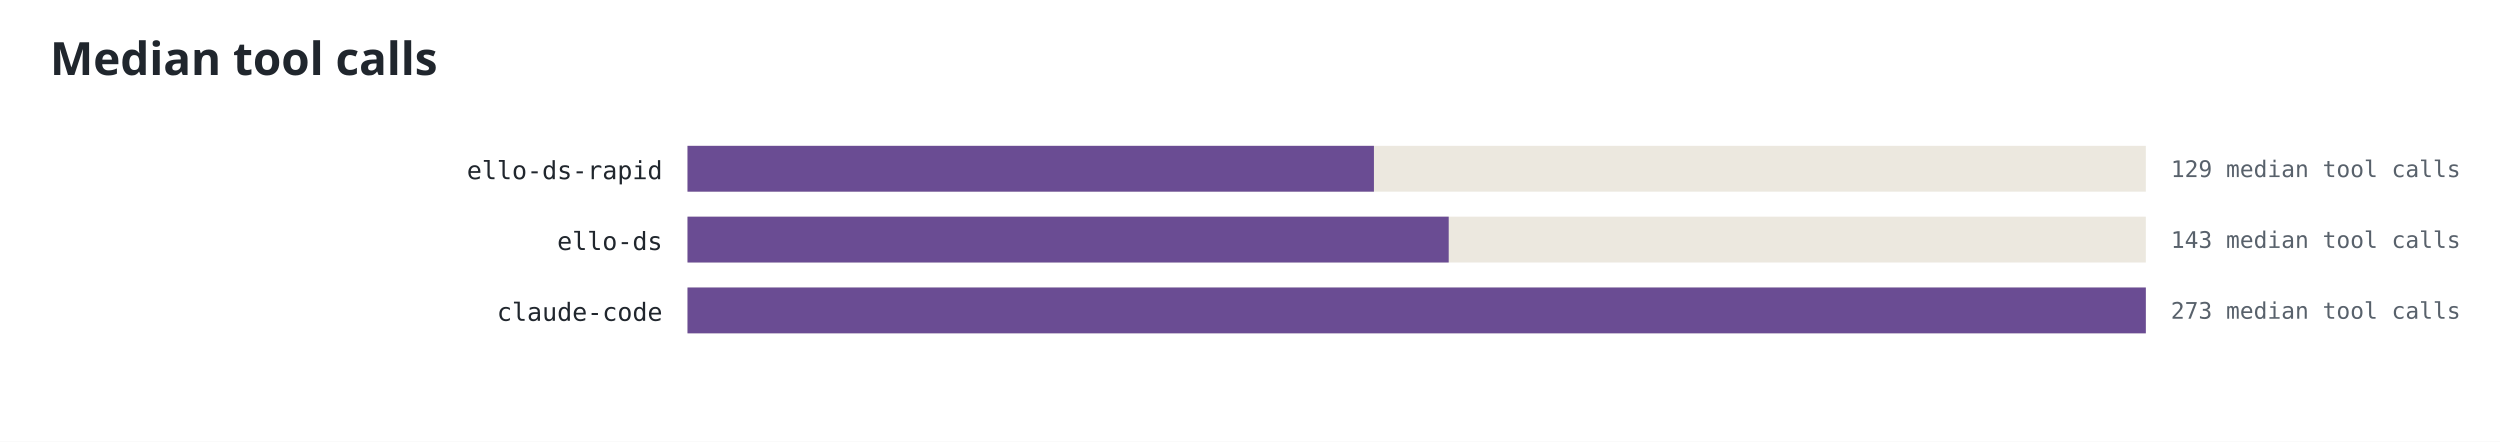
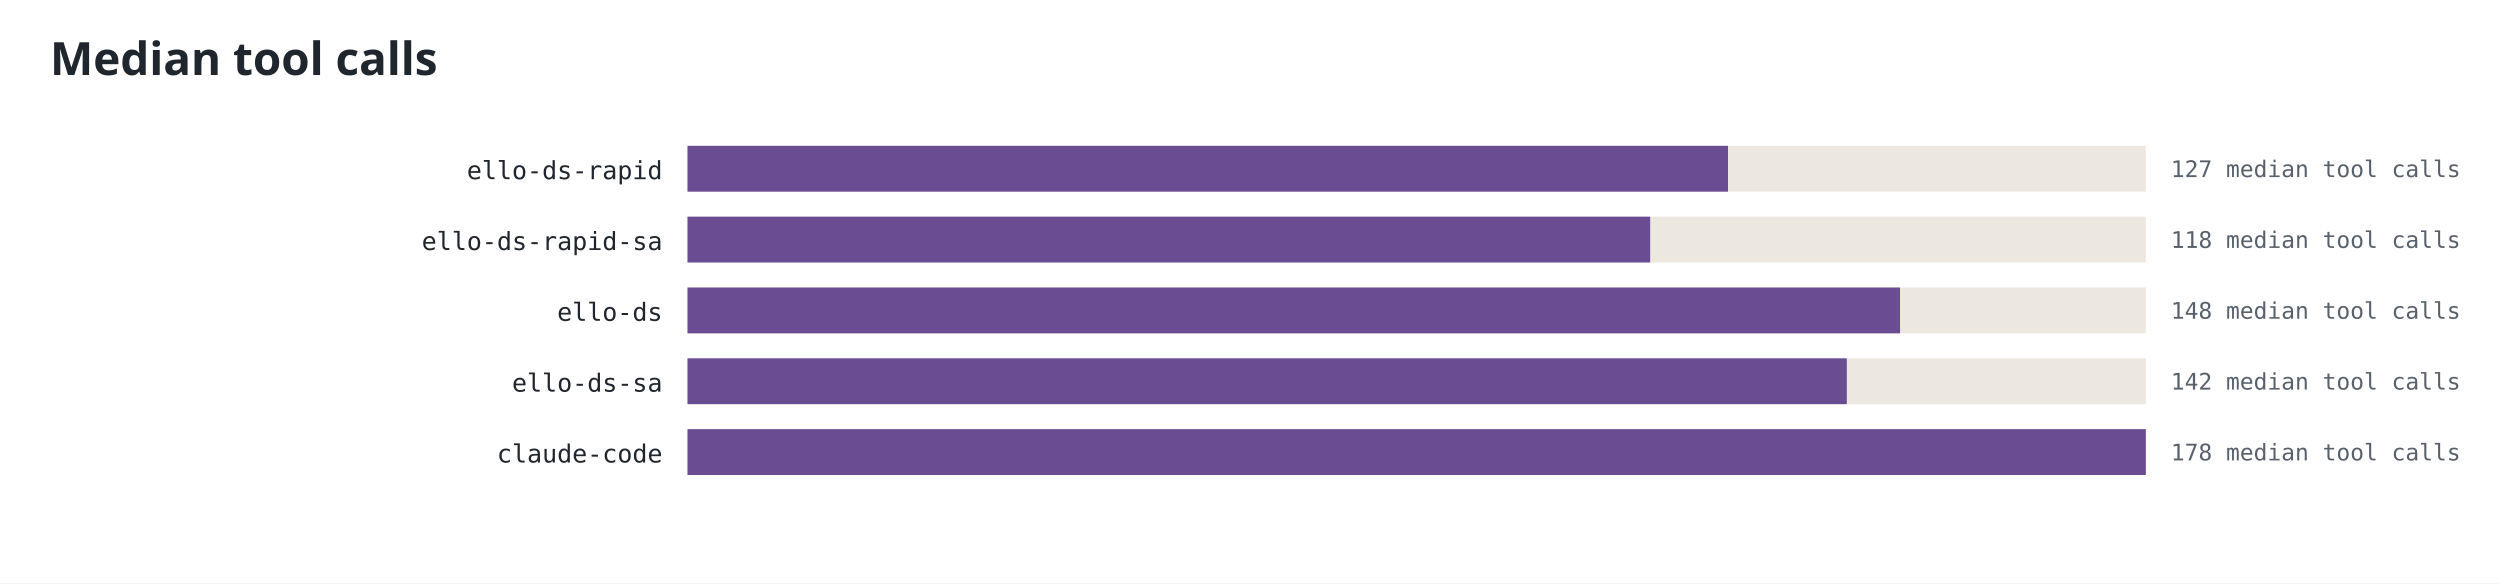
- <svg xmlns="http://www.w3.org/2000/svg" width="1200" height="212" viewBox="0 0 1200 212">
+ <svg xmlns="http://www.w3.org/2000/svg" width="1200" height="280" viewBox="0 0 1200 280">
  <style>text{font-family:ui-monospace,SFMono-Regular,Menlo,monospace;letter-spacing:0}.title{font:700 22px system-ui,sans-serif;fill:#20262d}.label{font-size:12px;fill:#20262d}.value{font-size:11px;fill:#58616b}</style>
  <rect width="100%" height="100%" fill="#fff" />
  <text x="24" y="36" class="title">Median tool calls</text>
  <text x="318" y="86" text-anchor="end" class="label">ello-ds-rapid</text>
  <rect x="330" y="70" width="700" height="22" fill="#ece8df" />
-   <rect x="330" y="70" width="329.49" height="22" fill="#6a4c93" />
-   <text x="1042" y="85" class="value">129  median tool calls</text>
-   <text x="318" y="120" text-anchor="end" class="label">ello-ds</text>
+   <rect x="330" y="70" width="499.44" height="22" fill="#6a4c93" />
+   <text x="1042" y="85" class="value">127  median tool calls</text>
+   <text x="318" y="120" text-anchor="end" class="label">ello-ds-rapid-sa</text>
  <rect x="330" y="104" width="700" height="22" fill="#ece8df" />
-   <rect x="330" y="104" width="365.38" height="22" fill="#6a4c93" />
-   <text x="1042" y="119" class="value">143  median tool calls</text>
-   <text x="318" y="154" text-anchor="end" class="label">claude-code</text>
+   <rect x="330" y="104" width="462.08" height="22" fill="#6a4c93" />
+   <text x="1042" y="119" class="value">118  median tool calls</text>
+   <text x="318" y="154" text-anchor="end" class="label">ello-ds</text>
  <rect x="330" y="138" width="700" height="22" fill="#ece8df" />
-   <rect x="330" y="138" width="700.00" height="22" fill="#6a4c93" />
-   <text x="1042" y="153" class="value">273  median tool calls</text>
+   <rect x="330" y="138" width="582.02" height="22" fill="#6a4c93" />
+   <text x="1042" y="153" class="value">148  median tool calls</text>
+   <text x="318" y="188" text-anchor="end" class="label">ello-ds-sa</text>
+   <rect x="330" y="172" width="700" height="22" fill="#ece8df" />
+   <rect x="330" y="172" width="556.46" height="22" fill="#6a4c93" />
+   <text x="1042" y="187" class="value">142  median tool calls</text>
+   <text x="318" y="222" text-anchor="end" class="label">claude-code</text>
+   <rect x="330" y="206" width="700" height="22" fill="#ece8df" />
+   <rect x="330" y="206" width="700.00" height="22" fill="#6a4c93" />
+   <text x="1042" y="221" class="value">178  median tool calls</text>
</svg>
